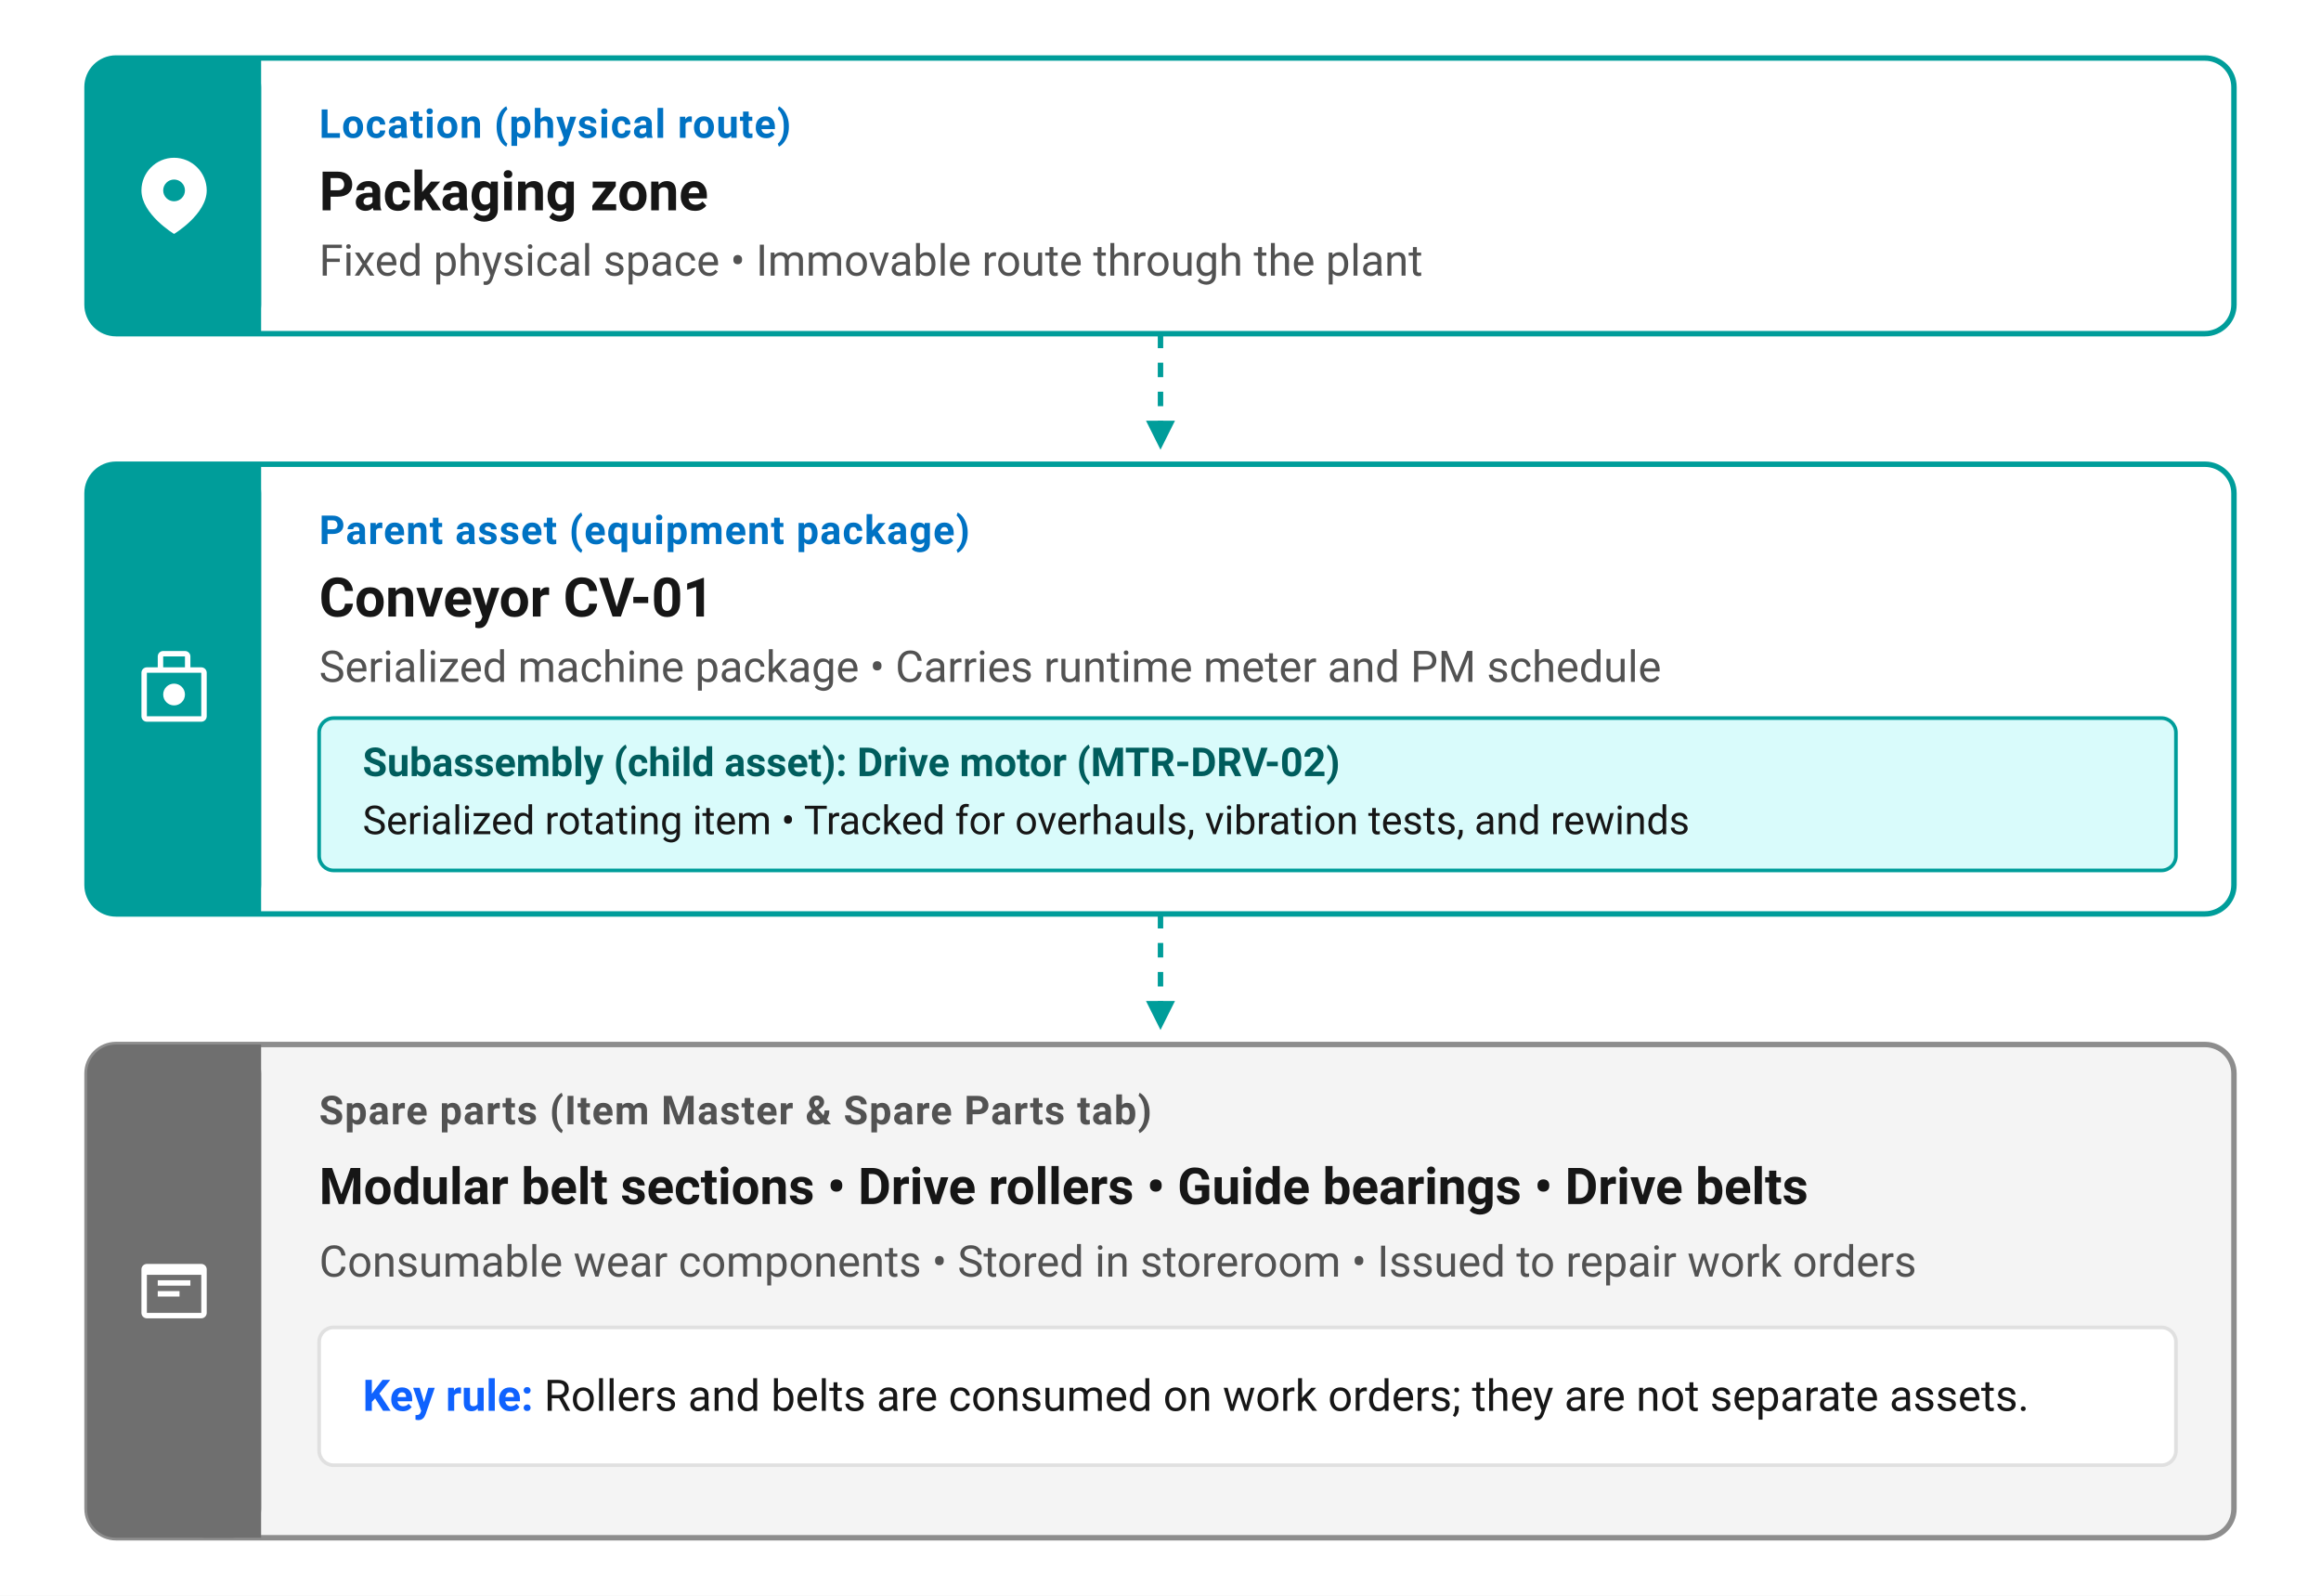
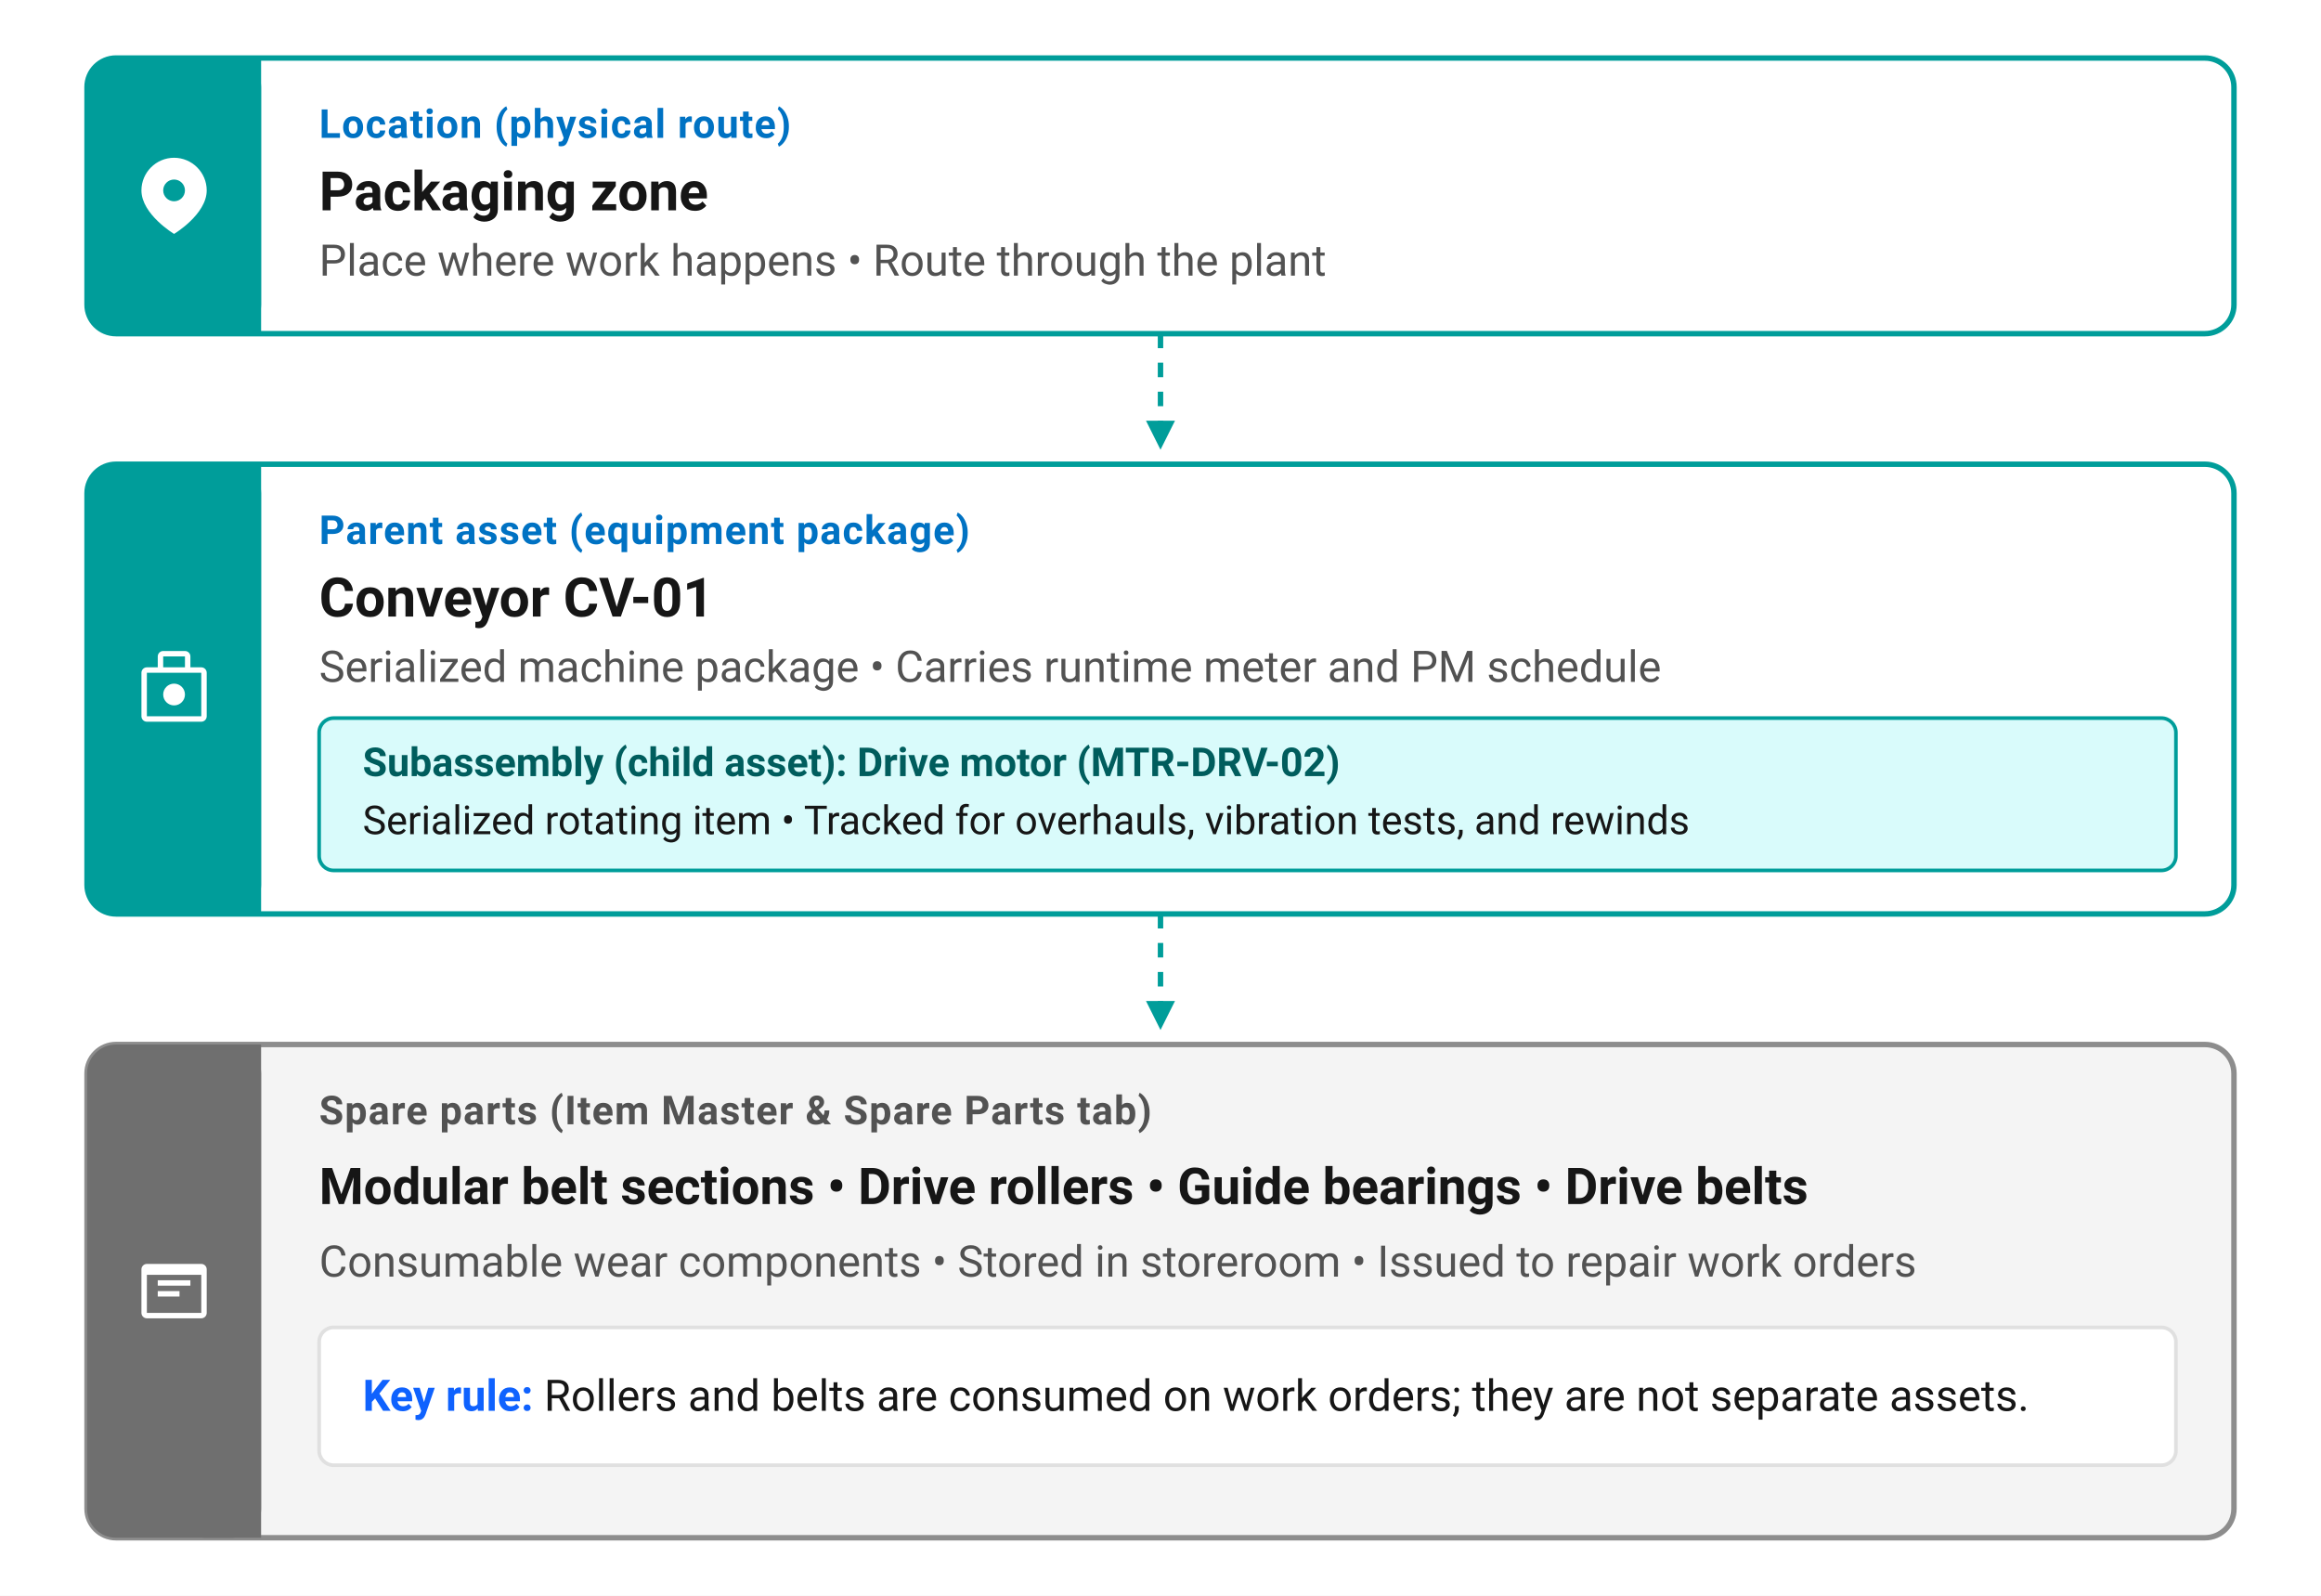
<svg xmlns="http://www.w3.org/2000/svg" width="640" height="440" viewBox="0 0 640 440" fill="none" style="background:#ffffff; font-family:'IBM Plex Sans', -apple-system, BlinkMacSystemFont, 'Segoe UI', Roboto, sans-serif;">
  <rect width="100%" height="100%" fill="#ffffff" />
  <g class="tier-location">
    <rect x="24" y="16" width="592" height="76" fill="#ffffff" stroke="#009D9A" stroke-width="1.5" rx="8" />
    <rect x="24" y="16" width="48" height="76" fill="#009D9A" rx="8" />
    <rect x="56" y="16" width="16" height="76" fill="#009D9A" />
    <g transform="translate(36, 42) scale(0.75)" fill="#ffffff">
      <path d="M16,2C9.4,2,4,7.4,4,14c0,8.8,12,16,12,16s12-7.2,12-16C28,7.4,22.6,2,16,2z M16,18c-2.2,0-4-1.8-4-4s1.8-4,4-4s4,1.8,4,4 S18.2,18,16,18z" />
    </g>
    <text x="88" y="38" font-size="11" font-weight="600" fill="#0072C3" letter-spacing="0.3">Location (physical route)</text>
    <text x="88" y="58" font-size="15" font-weight="600" fill="#161616">Packaging zone</text>
-     <text x="88" y="76" font-size="12" fill="#525252">Fixed physical space • Immovable route through the plant</text>
+     <text x="88" y="76" font-size="12" fill="#525252">Place where work happens • Route through the plant</text>
  </g>
  <path d="M 320 92 V 120" stroke="#009D9A" stroke-width="1.5" stroke-dasharray="4 4" />
  <polygon points="320,124 316,116 324,116" fill="#009D9A" />
  <g class="tier-asset">
    <rect x="24" y="128" width="592" height="124" fill="#ffffff" stroke="#009D9A" stroke-width="1.5" rx="8" />
    <rect x="24" y="128" width="48" height="124" fill="#009D9A" rx="8" />
    <rect x="56" y="128" width="16" height="124" fill="#009D9A" />
    <g transform="translate(36, 178) scale(0.75)" fill="#ffffff">
      <path d="M26,8h-4V4c0-1.1-0.9-2-2-2H12C10.9,2,10,2.9,10,4v4H6C4.9,8,4,8.9,4,10v16c0,1.1,0.9,2,2,2h20c1.1,0,2-0.9,2-2V10 C28,8.9,27.1,8,26,8z M12,4h8v4h-8V4z M26,26H6V10h20V26z" />
      <circle cx="16" cy="18" r="4" />
    </g>
    <text x="88" y="150" font-size="11" font-weight="600" fill="#0072C3" letter-spacing="0.3">Parent asset (equipment package)</text>
    <text x="88" y="170" font-size="15" font-weight="600" fill="#161616">Conveyor CV-01</text>
    <text x="88" y="188" font-size="12" fill="#525252">Serialized machine package • Carries runtime meter and PM schedule</text>
    <rect x="88" y="198" width="512" height="42" fill="#D9FBFB" stroke="#009D9A" stroke-width="1" rx="4" />
    <text x="100" y="214" font-size="11" font-weight="600" fill="#005d5d">Subassembly (child asset): Drive motor (MTR-DRV-02)</text>
    <text x="100" y="230" font-size="11" fill="#161616">Serialized rotating item • Tracked for overhauls, vibration tests, and rewinds</text>
  </g>
  <path d="M 320 252 V 280" stroke="#009D9A" stroke-width="1.5" stroke-dasharray="4 4" />
  <polygon points="320,284 316,276 324,276" fill="#009D9A" />
  <g class="tier-parts">
    <rect x="24" y="288" width="592" height="136" fill="#f4f4f4" stroke="#8d8d8d" stroke-width="1.5" rx="8" />
    <rect x="24" y="288" width="48" height="136" fill="#6f6f6f" rx="8" />
    <rect x="56" y="288" width="16" height="136" fill="#6f6f6f" />
    <g transform="translate(36, 344) scale(0.75)" fill="#ffffff">
      <path d="M26,6H6C4.9,6,4,6.9,4,8v16c0,1.1,0.9,2,2,2h20c1.1,0,2-0.9,2-2V8C28,6.9,27.1,6,26,6z M26,24H6V10h20V24z M10,12h12v2H10 V12z M10,16h8v2h-8V16z" />
    </g>
    <text x="88" y="310" font-size="11" font-weight="600" fill="#525252" letter-spacing="0.3">Spare parts (Item Master &amp; Spare Parts tab)</text>
    <text x="88" y="332" font-size="14" font-weight="600" fill="#161616">Modular belt sections • Drive rollers • Guide bearings • Drive belts</text>
    <text x="88" y="352" font-size="12" fill="#525252">Consumable wear components • Stored in storeroom • Issued to repair work orders</text>
    <rect x="88" y="366" width="512" height="38" fill="#ffffff" stroke="#e0e0e0" rx="4" />
    <text x="100" y="389" font-size="12" fill="#161616">
      <tspan font-weight="600" fill="#0f62fe">Key rule:</tspan> Rollers and belts are consumed on work orders; they are not separate assets.</text>
  </g>
</svg>
